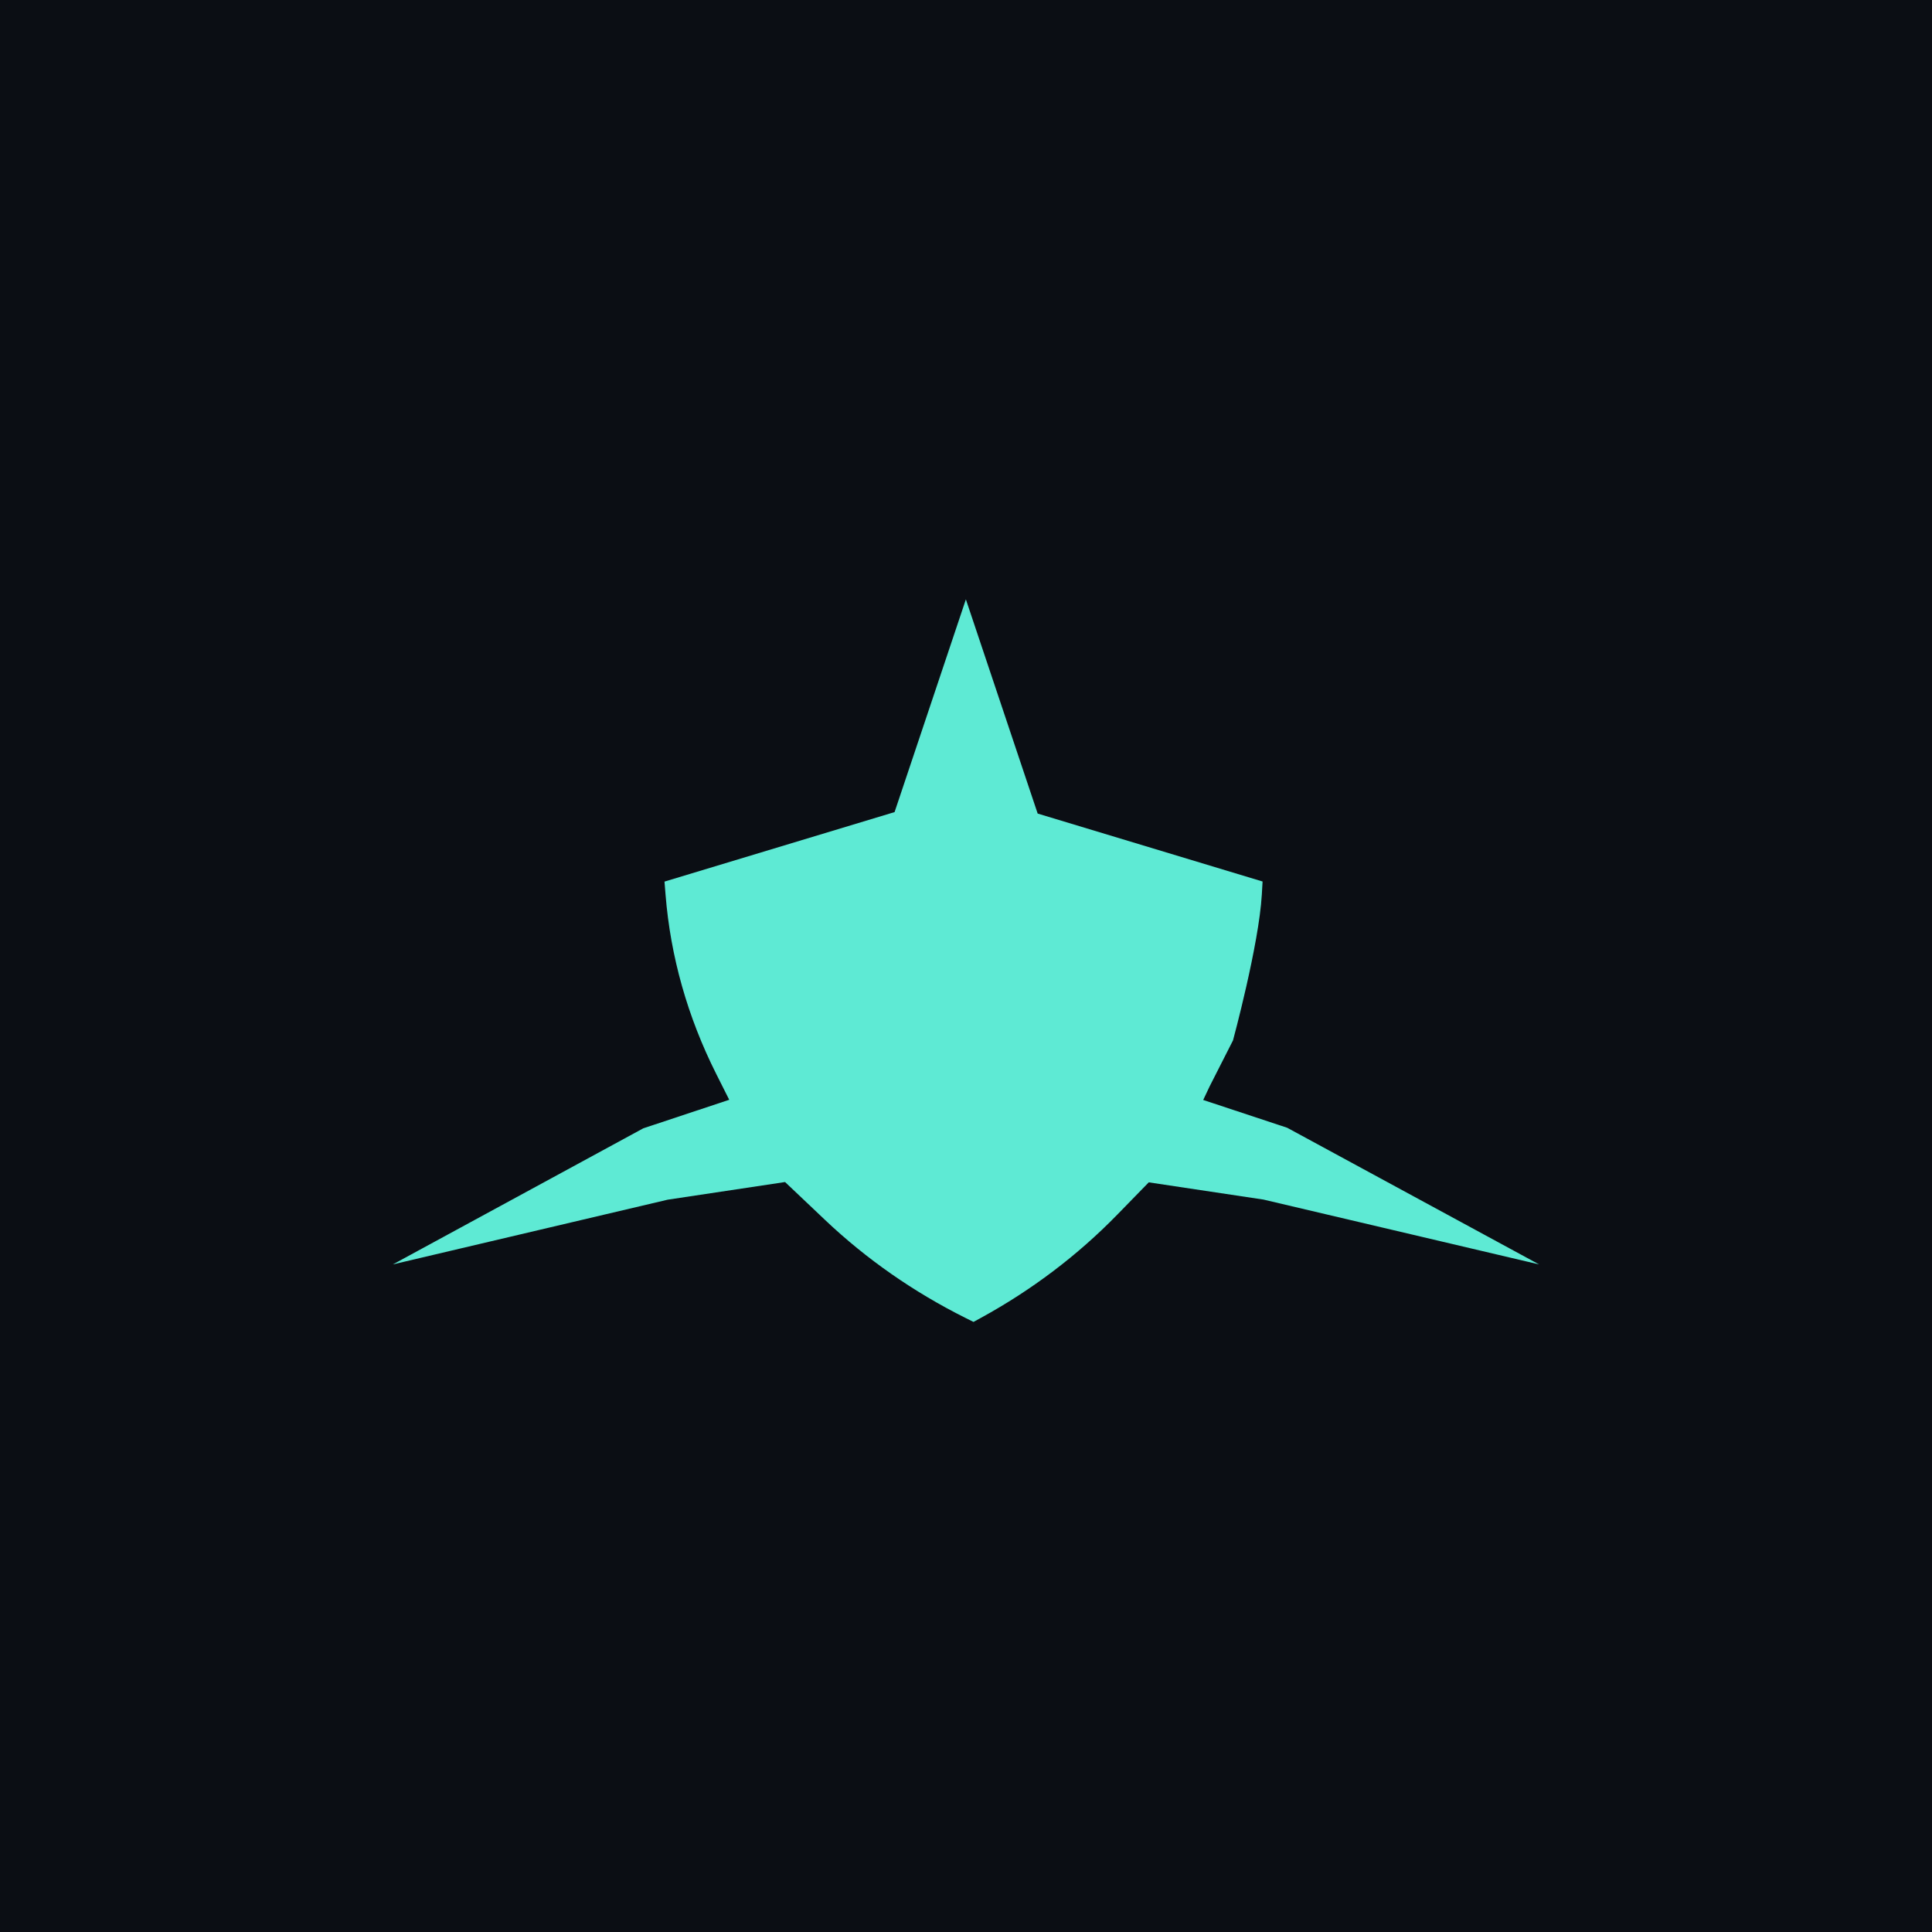
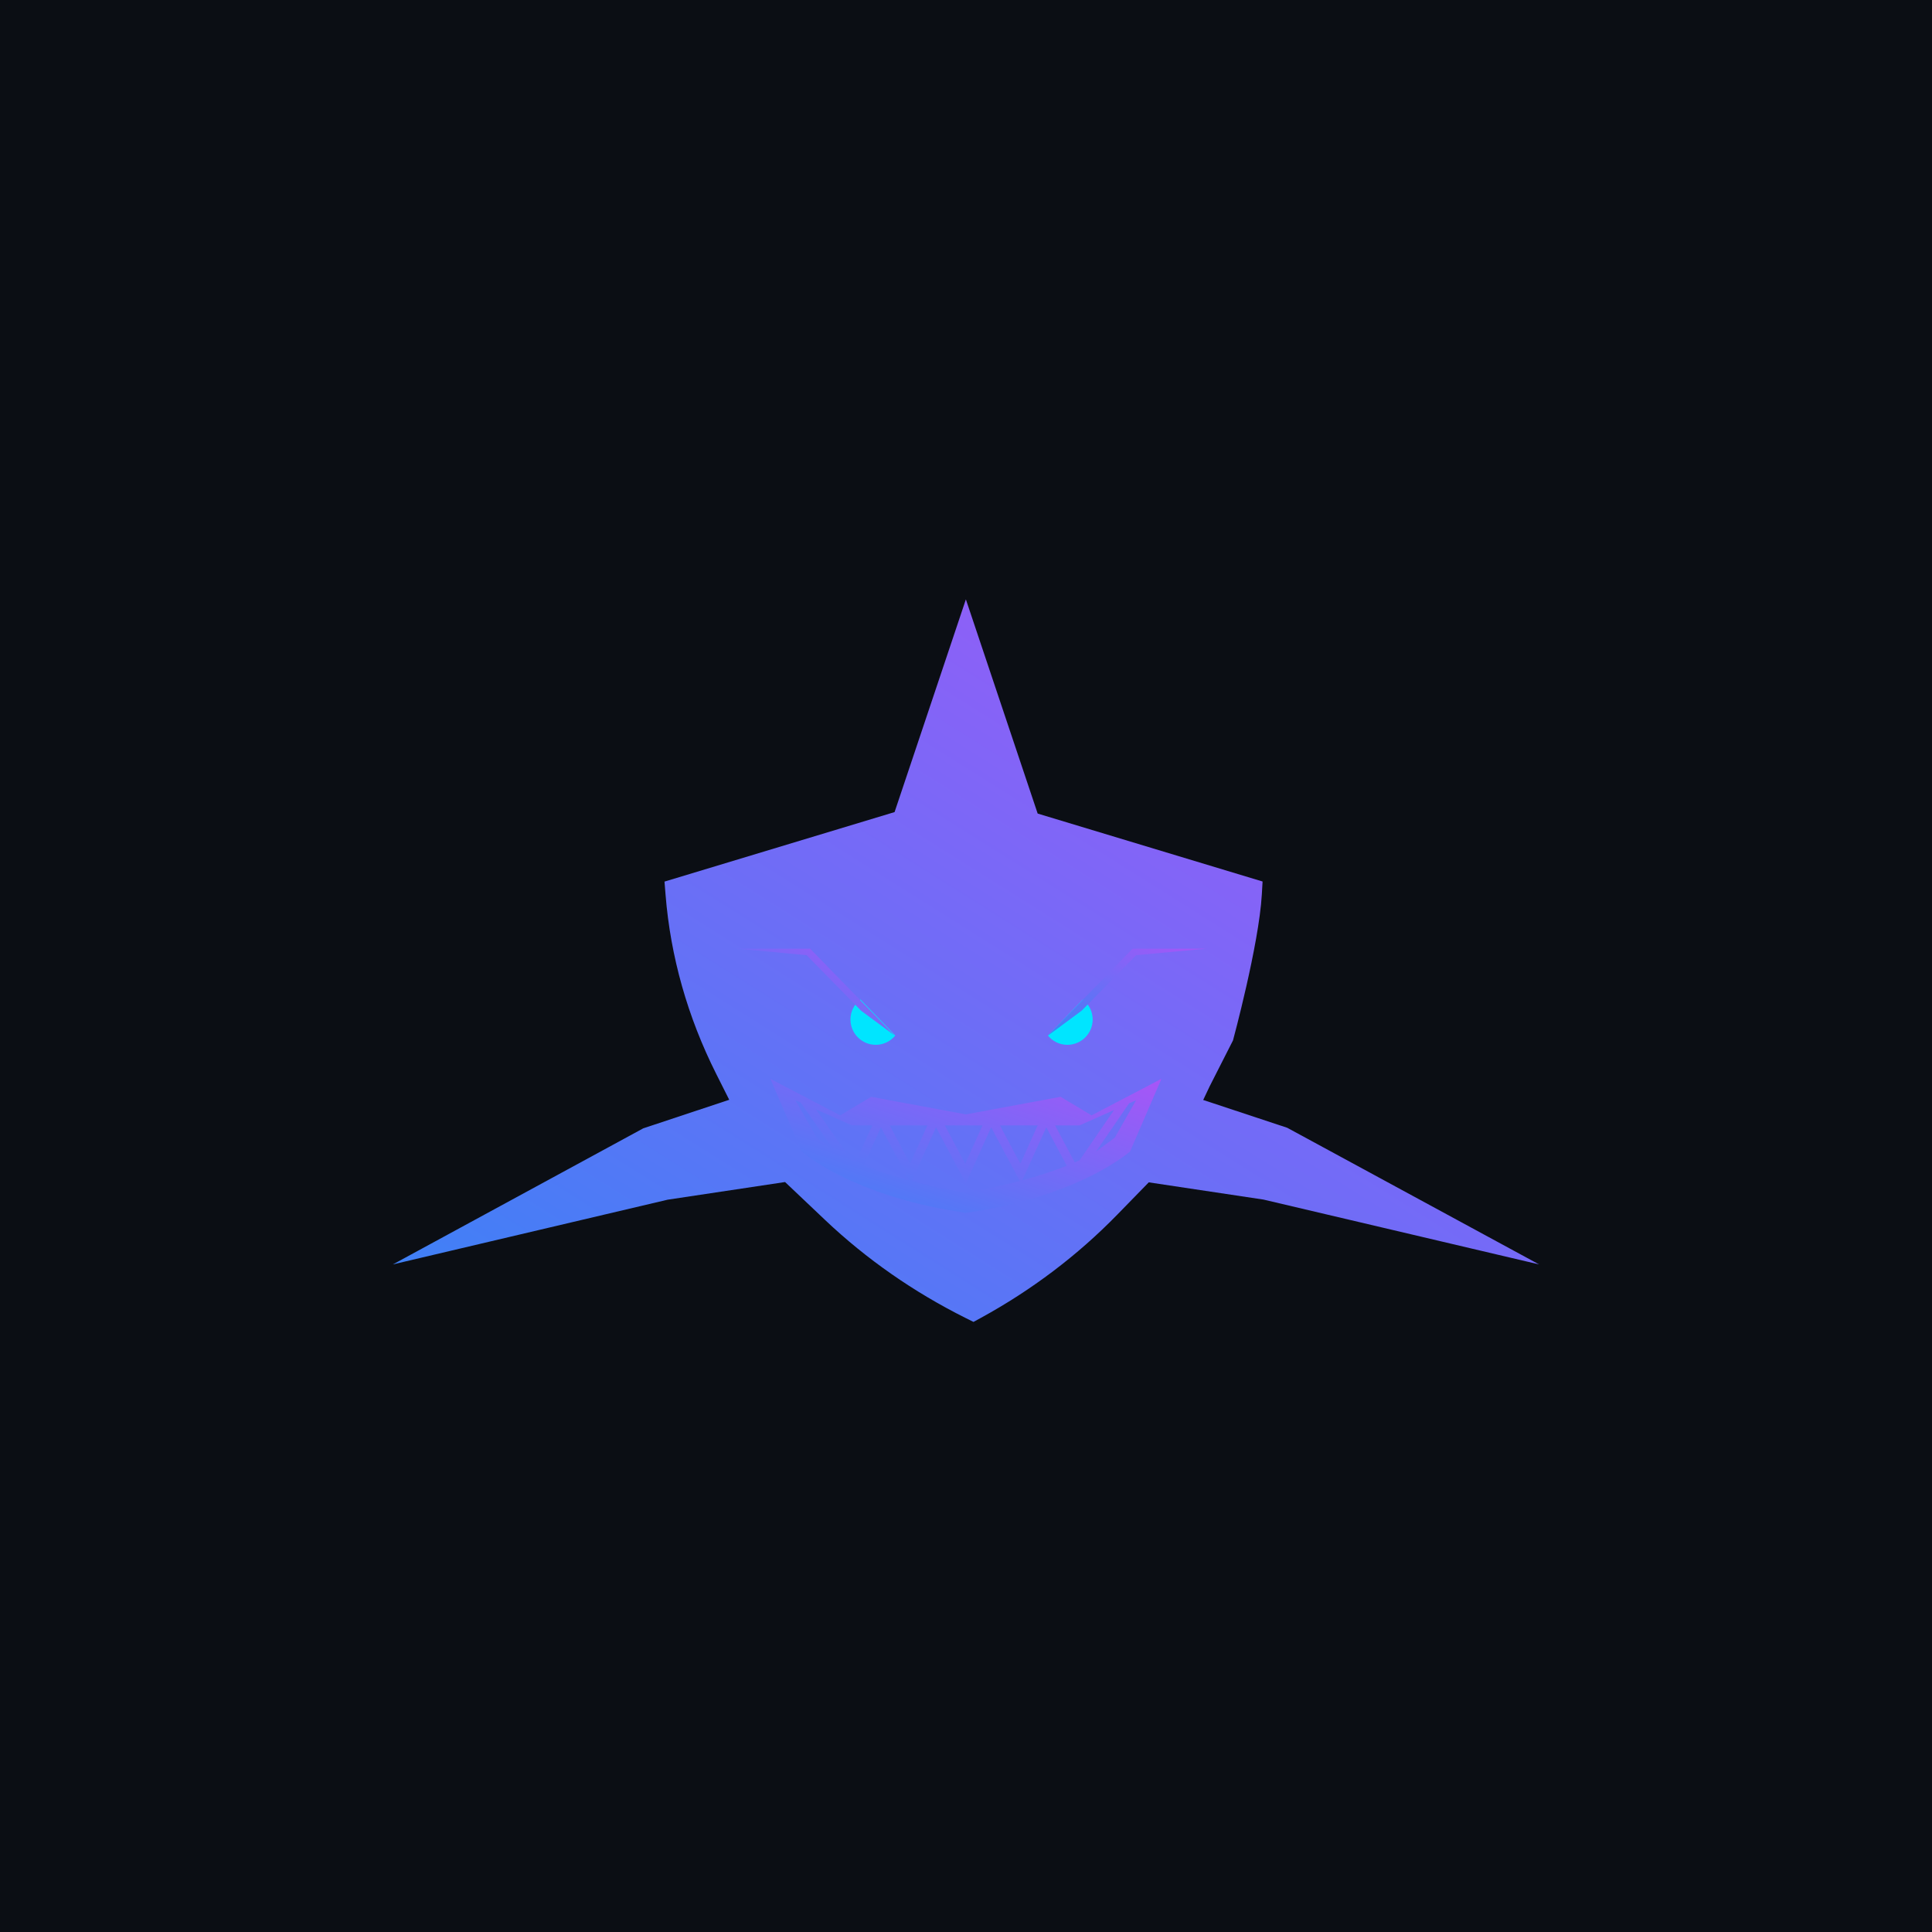
<svg xmlns="http://www.w3.org/2000/svg" viewBox="0 0 1024 1024" width="1024" height="1024" role="img" aria-label="Juke app icon">
+   <defs>
+     <linearGradient id="jukeGrad" x1="0%" y1="0%" x2="100%" y2="100%">
+       <stop offset="0%" stop-color="#3B82F6" />
+       <stop offset="100%" stop-color="#A855F7" />
+     </linearGradient>
+   </defs>
  <rect x="0" y="0" width="1024" height="1024" fill="#0B0E14" />
  <g transform="translate(-182.468,86.128) scale(1.085106)">
    <g transform="matrix(1.921154 0 0 1.921154 640 389.8519)" id="logo-logo">
      <g style="" paint-order="stroke">
        <g transform="matrix(0.9307168 0 0 -0.9307168 0 0)">
-           <path style="stroke: none; stroke-width: 1; stroke-dasharray: none; stroke-linecap: butt; stroke-dashoffset: 0; stroke-linejoin: miter; stroke-miterlimit: 4; fill: #5EEAD4; fill-rule: nonzero; opacity: 1;" paint-order="stroke" transform=" translate(87.908, -45.7435)" d="M 0 0 L -0.162 0.088 L -23.11 7.684 L -21.329 11.444 L -14.971 23.953 C -14.971 23.953 -7.886 50.038 -7.093 63.838 L -6.891 67.36 L -68.329 85.922 L -87.941 144.437 L -107.419 86.324 L -170.271 67.336 L -169.982 63.735 C -168.625 46.837 -163.965 30.364 -156.13 14.775 L -152.59 7.733 L -176.067 -0.064 L -244.471 -37.236 L -169.405 -19.56 L -137.337 -14.737 L -126.384 -25.118 C -115.117 -35.794 -102.188 -44.808 -87.957 -51.905 L -85.861 -52.95 L -83.807 -51.826 C -69.93 -44.228 -57.418 -34.758 -46.618 -23.68 L -37.981 -14.821 L -6.647 -19.528 L 68.655 -37.245 z" stroke-linecap="round" />
+           <path style="stroke: none; stroke-width: 1; stroke-dasharray: none; stroke-linecap: butt; stroke-dashoffset: 0; stroke-linejoin: miter; stroke-miterlimit: 4; fill: url(#jukeGrad); fill-rule: nonzero; opacity: 1;" paint-order="stroke" transform=" translate(87.908, -45.7435)" d="M 0 0 L -0.162 0.088 L -23.11 7.684 L -21.329 11.444 L -14.971 23.953 C -14.971 23.953 -7.886 50.038 -7.093 63.838 L -6.891 67.36 L -68.329 85.922 L -87.941 144.437 L -107.419 86.324 L -170.271 67.336 L -169.982 63.735 C -168.625 46.837 -163.965 30.364 -156.13 14.775 L -152.59 7.733 L -176.067 -0.064 L -244.471 -37.236 L -169.405 -19.56 L -137.337 -14.737 L -126.384 -25.118 C -115.117 -35.794 -102.188 -44.808 -87.957 -51.905 L -85.861 -52.95 L -83.807 -51.826 C -69.93 -44.228 -57.418 -34.758 -46.618 -23.68 L -37.981 -14.821 L -6.647 -19.528 L 68.655 -37.245 z" stroke-linecap="round" />
        </g>
        <g transform="matrix(0.9307168 0 0 -0.9307168 -0.03117901 47.08217)">
-           <path style="stroke: none; stroke-width: 1; stroke-dasharray: none; stroke-linecap: butt; stroke-dashoffset: 0; stroke-linejoin: miter; stroke-miterlimit: 4; fill: #5EEAD4; fill-rule: nonzero; opacity: 1;" paint-order="stroke" transform=" translate(31.087, -3.926)" d="M 0 0 C -0.441 -0.207 -0.889 -0.409 -1.342 -0.606 L -6.721 9.502 L -0.043 9.502 L 9.382 13.699 z M 15.404 16.379 L 9.583 6.144 L 4.481 2.374 L 13.49 15.528 Z M -15.667 -5.489 L -9.119 8.992 L -3.52 -1.526 C -7.486 -3.113 -11.72 -4.429 -15.667 -5.489 M -21.78 9.502 L -11.474 9.502 L -16.209 -0.968 z M -31.087 -8.846 L -31.087 -8.858 C -31.087 -8.858 -31.111 -8.854 -31.125 -8.852 C -31.139 -8.854 -31.163 -8.858 -31.163 -8.858 L -31.163 -8.846 C -31.906 -8.727 -38.257 -7.688 -45.874 -5.679 L -39.238 8.992 L -31.097 -6.306 L -24.178 8.992 L -16.371 -5.677 C -23.99 -7.687 -30.345 -8.727 -31.087 -8.846 M -51.9 9.502 L -41.594 9.502 L -46.329 -0.968 z M -59.007 -1.42 L -54.297 8.992 L -46.592 -5.487 C -50.628 -4.402 -54.966 -3.056 -59.007 -1.42 M -62.473 0.107 L -72.051 13.886 L -62.207 9.502 L -56.653 9.502 L -61.173 -0.493 C -61.614 -0.296 -62.043 -0.095 -62.473 0.107 M -71.833 6.144 L -77.654 16.379 L -76.206 15.733 L -67.11 2.653 z M -31.163 9.502 L -31.087 9.502 L -26.533 9.502 L -31.269 -0.968 L -36.841 9.502 z M -5.208 17.316 L -31.087 12.513 L -56.965 17.316 L -65.421 12.242 L -84.503 22.227 L -75.936 2.378 C -73.764 0.545 -59.915 -10.264 -31.087 -14.375 C -2.259 -10.264 11.589 0.545 13.762 2.378 L 22.329 22.227 L 3.247 12.242 Z" stroke-linecap="round" />
+           <path style="stroke: none; stroke-width: 1; stroke-dasharray: none; stroke-linecap: butt; stroke-dashoffset: 0; stroke-linejoin: miter; stroke-miterlimit: 4; fill: url(#jukeGrad); fill-rule: nonzero; opacity: 1;" paint-order="stroke" transform=" translate(31.087, -3.926)" d="M 0 0 C -0.441 -0.207 -0.889 -0.409 -1.342 -0.606 L -6.721 9.502 L -0.043 9.502 L 9.382 13.699 z M 15.404 16.379 L 9.583 6.144 L 4.481 2.374 L 13.49 15.528 Z M -15.667 -5.489 L -9.119 8.992 L -3.52 -1.526 C -7.486 -3.113 -11.72 -4.429 -15.667 -5.489 M -21.78 9.502 L -11.474 9.502 L -16.209 -0.968 z M -31.087 -8.846 L -31.087 -8.858 C -31.087 -8.858 -31.111 -8.854 -31.125 -8.852 C -31.139 -8.854 -31.163 -8.858 -31.163 -8.858 L -31.163 -8.846 C -31.906 -8.727 -38.257 -7.688 -45.874 -5.679 L -39.238 8.992 L -31.097 -6.306 L -24.178 8.992 L -16.371 -5.677 C -23.99 -7.687 -30.345 -8.727 -31.087 -8.846 M -51.9 9.502 L -41.594 9.502 L -46.329 -0.968 z M -59.007 -1.42 L -54.297 8.992 L -46.592 -5.487 C -50.628 -4.402 -54.966 -3.056 -59.007 -1.42 M -62.473 0.107 L -72.051 13.886 L -62.207 9.502 L -56.653 9.502 L -61.173 -0.493 C -61.614 -0.296 -62.043 -0.095 -62.473 0.107 M -71.833 6.144 L -77.654 16.379 L -76.206 15.733 L -67.11 2.653 z M -31.163 9.502 L -31.087 9.502 L -26.533 9.502 L -31.269 -0.968 L -36.841 9.502 z M -5.208 17.316 L -31.087 12.513 L -56.965 17.316 L -65.421 12.242 L -84.503 22.227 L -75.936 2.378 C -73.764 0.545 -59.915 -10.264 -31.087 -14.375 C -2.259 -10.264 11.589 0.545 13.762 2.378 L 22.329 22.227 L 3.247 12.242 Z" stroke-linecap="round" />
        </g>
        <g transform="matrix(0.9307168 0 0 -0.9307168 -23.6739 15.63753)">
-           <path style="stroke: none; stroke-width: 1; stroke-dasharray: none; stroke-linecap: butt; stroke-dashoffset: 0; stroke-linejoin: miter; stroke-miterlimit: 4; fill: #5EEAD4; fill-rule: nonzero; opacity: 1;" paint-order="stroke" transform=" translate(-6.1255, 0.727)" d="M 0 0 C 0 -3.822 3.1 -6.922 6.923 -6.922 C 9.08 -6.922 10.982 -5.917 12.251 -4.371 L 2.72 5.468 C 1.077 4.201 0 2.236 0 0" stroke-linecap="round" />
+           <path style="stroke: none; stroke-width: 1; stroke-dasharray: none; stroke-linecap: butt; stroke-dashoffset: 0; stroke-linejoin: miter; stroke-miterlimit: 4; fill: #00E5FF; fill-rule: nonzero; opacity: 1;" paint-order="stroke" transform=" translate(-6.1255, 0.727)" d="M 0 0 C 0 -3.822 3.1 -6.922 6.923 -6.922 C 9.08 -6.922 10.982 -5.917 12.251 -4.371 L 2.72 5.468 C 1.077 4.201 0 2.236 0 0" stroke-linecap="round" />
        </g>
        <g transform="matrix(0.9307168 0 0 -0.9307168 26.51845 15.65224)">
-           <path style="stroke: none; stroke-width: 1; stroke-dasharray: none; stroke-linecap: butt; stroke-dashoffset: 0; stroke-linejoin: miter; stroke-miterlimit: 4; fill: #5EEAD4; fill-rule: nonzero; opacity: 1;" paint-order="stroke" transform=" translate(-0.813, -6.179)" d="M 0 0 C 3.824 0 6.923 3.1 6.923 6.922 C 6.923 9.14 5.862 11.093 4.241 12.358 L -5.297 2.514 C -4.027 0.988 -2.139 0 0 0" stroke-linecap="round" />
+           <path style="stroke: none; stroke-width: 1; stroke-dasharray: none; stroke-linecap: butt; stroke-dashoffset: 0; stroke-linejoin: miter; stroke-miterlimit: 4; fill: #00E5FF; fill-rule: nonzero; opacity: 1;" paint-order="stroke" transform=" translate(-0.813, -6.179)" d="M 0 0 C 3.824 0 6.923 3.1 6.923 6.922 C 6.923 9.14 5.862 11.093 4.241 12.358 L -5.297 2.514 C -4.027 0.988 -2.139 0 0 0" stroke-linecap="round" />
        </g>
        <g transform="matrix(0.9307168 0 0 -0.9307168 40.87904 8.016078)">
-           <path style="stroke: none; stroke-width: 1; stroke-dasharray: none; stroke-linecap: butt; stroke-dashoffset: 0; stroke-linejoin: miter; stroke-miterlimit: 4; fill: #5EEAD4; fill-rule: nonzero; opacity: 1;" paint-order="stroke" transform=" translate(-21.5395, -11.87)" d="M 0 0 L 23.115 23.74 L 43.079 23.74 L 24.075 21.966 L 9.211 6.812" stroke-linecap="round" />
+           <path style="stroke: none; stroke-width: 1; stroke-dasharray: none; stroke-linecap: butt; stroke-dashoffset: 0; stroke-linejoin: miter; stroke-miterlimit: 4; fill: url(#jukeGrad); fill-rule: nonzero; opacity: 1;" paint-order="stroke" transform=" translate(-21.5395, -11.87)" d="M 0 0 L 23.115 23.74 L 43.079 23.74 L 24.075 21.966 L 9.211 6.812" stroke-linecap="round" />
        </g>
        <g transform="matrix(0.9307168 0 0 -0.9307168 -38.15725 8.016078)">
-           <path style="stroke: none; stroke-width: 1; stroke-dasharray: none; stroke-linecap: butt; stroke-dashoffset: 0; stroke-linejoin: miter; stroke-miterlimit: 4; fill: #5EEAD4; fill-rule: nonzero; opacity: 1;" paint-order="stroke" transform=" translate(21.5395, -11.87)" d="M 0 0 L -23.115 23.74 L -43.079 23.74 L -24.075 21.966 L -9.211 6.812" stroke-linecap="round" />
+           <path style="stroke: none; stroke-width: 1; stroke-dasharray: none; stroke-linecap: butt; stroke-dashoffset: 0; stroke-linejoin: miter; stroke-miterlimit: 4; fill: url(#jukeGrad); fill-rule: nonzero; opacity: 1;" paint-order="stroke" transform=" translate(21.5395, -11.87)" d="M 0 0 L -23.115 23.74 L -43.079 23.74 L -24.075 21.966 L -9.211 6.812" stroke-linecap="round" />
        </g>
      </g>
    </g>
  </g>
</svg>
